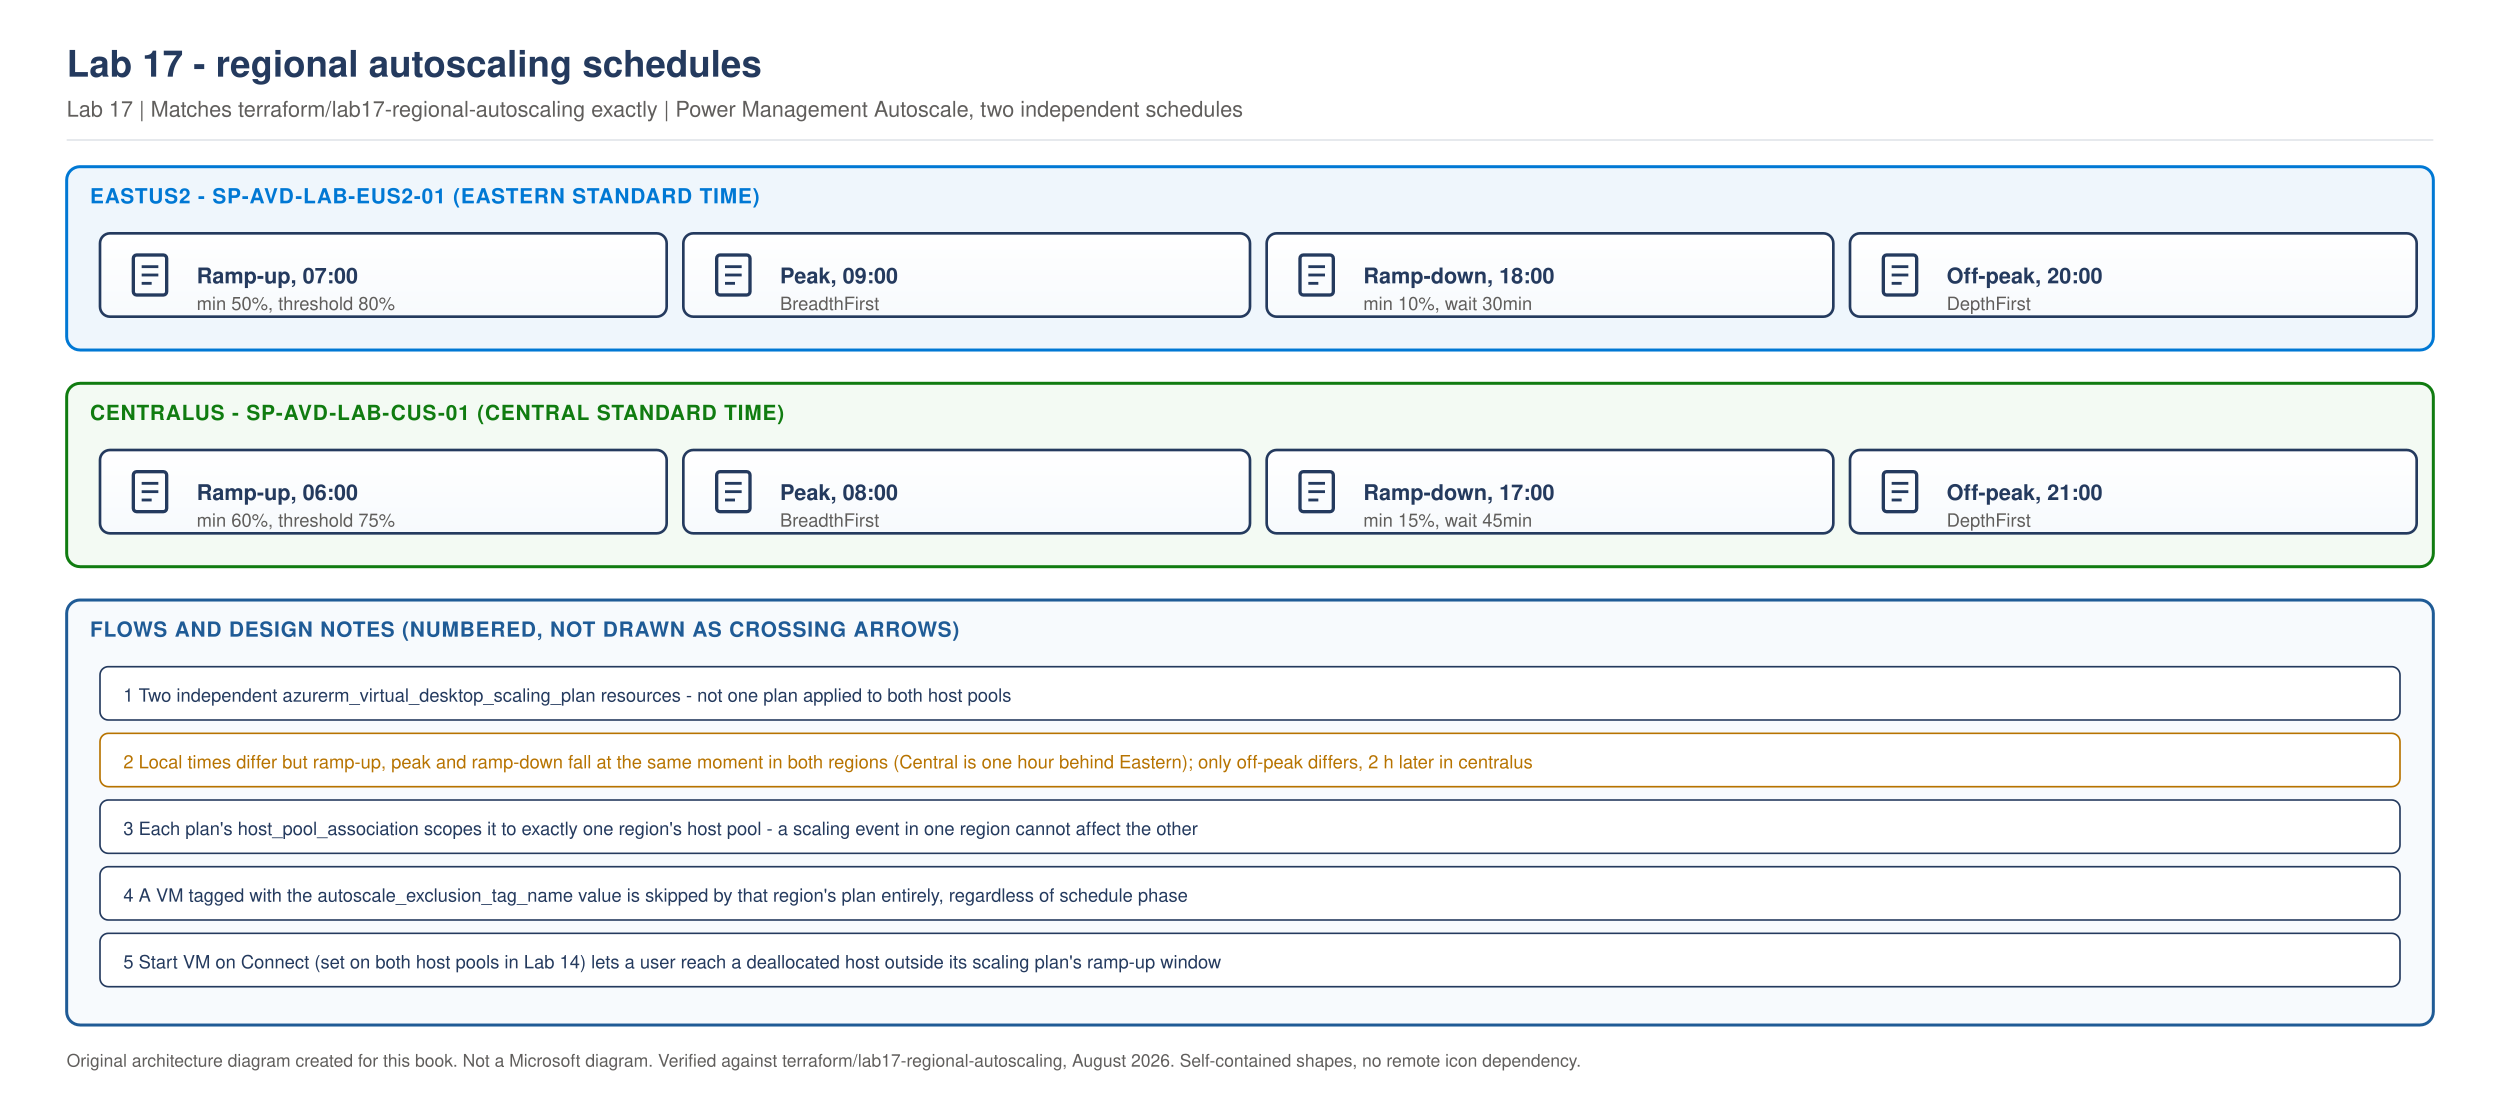
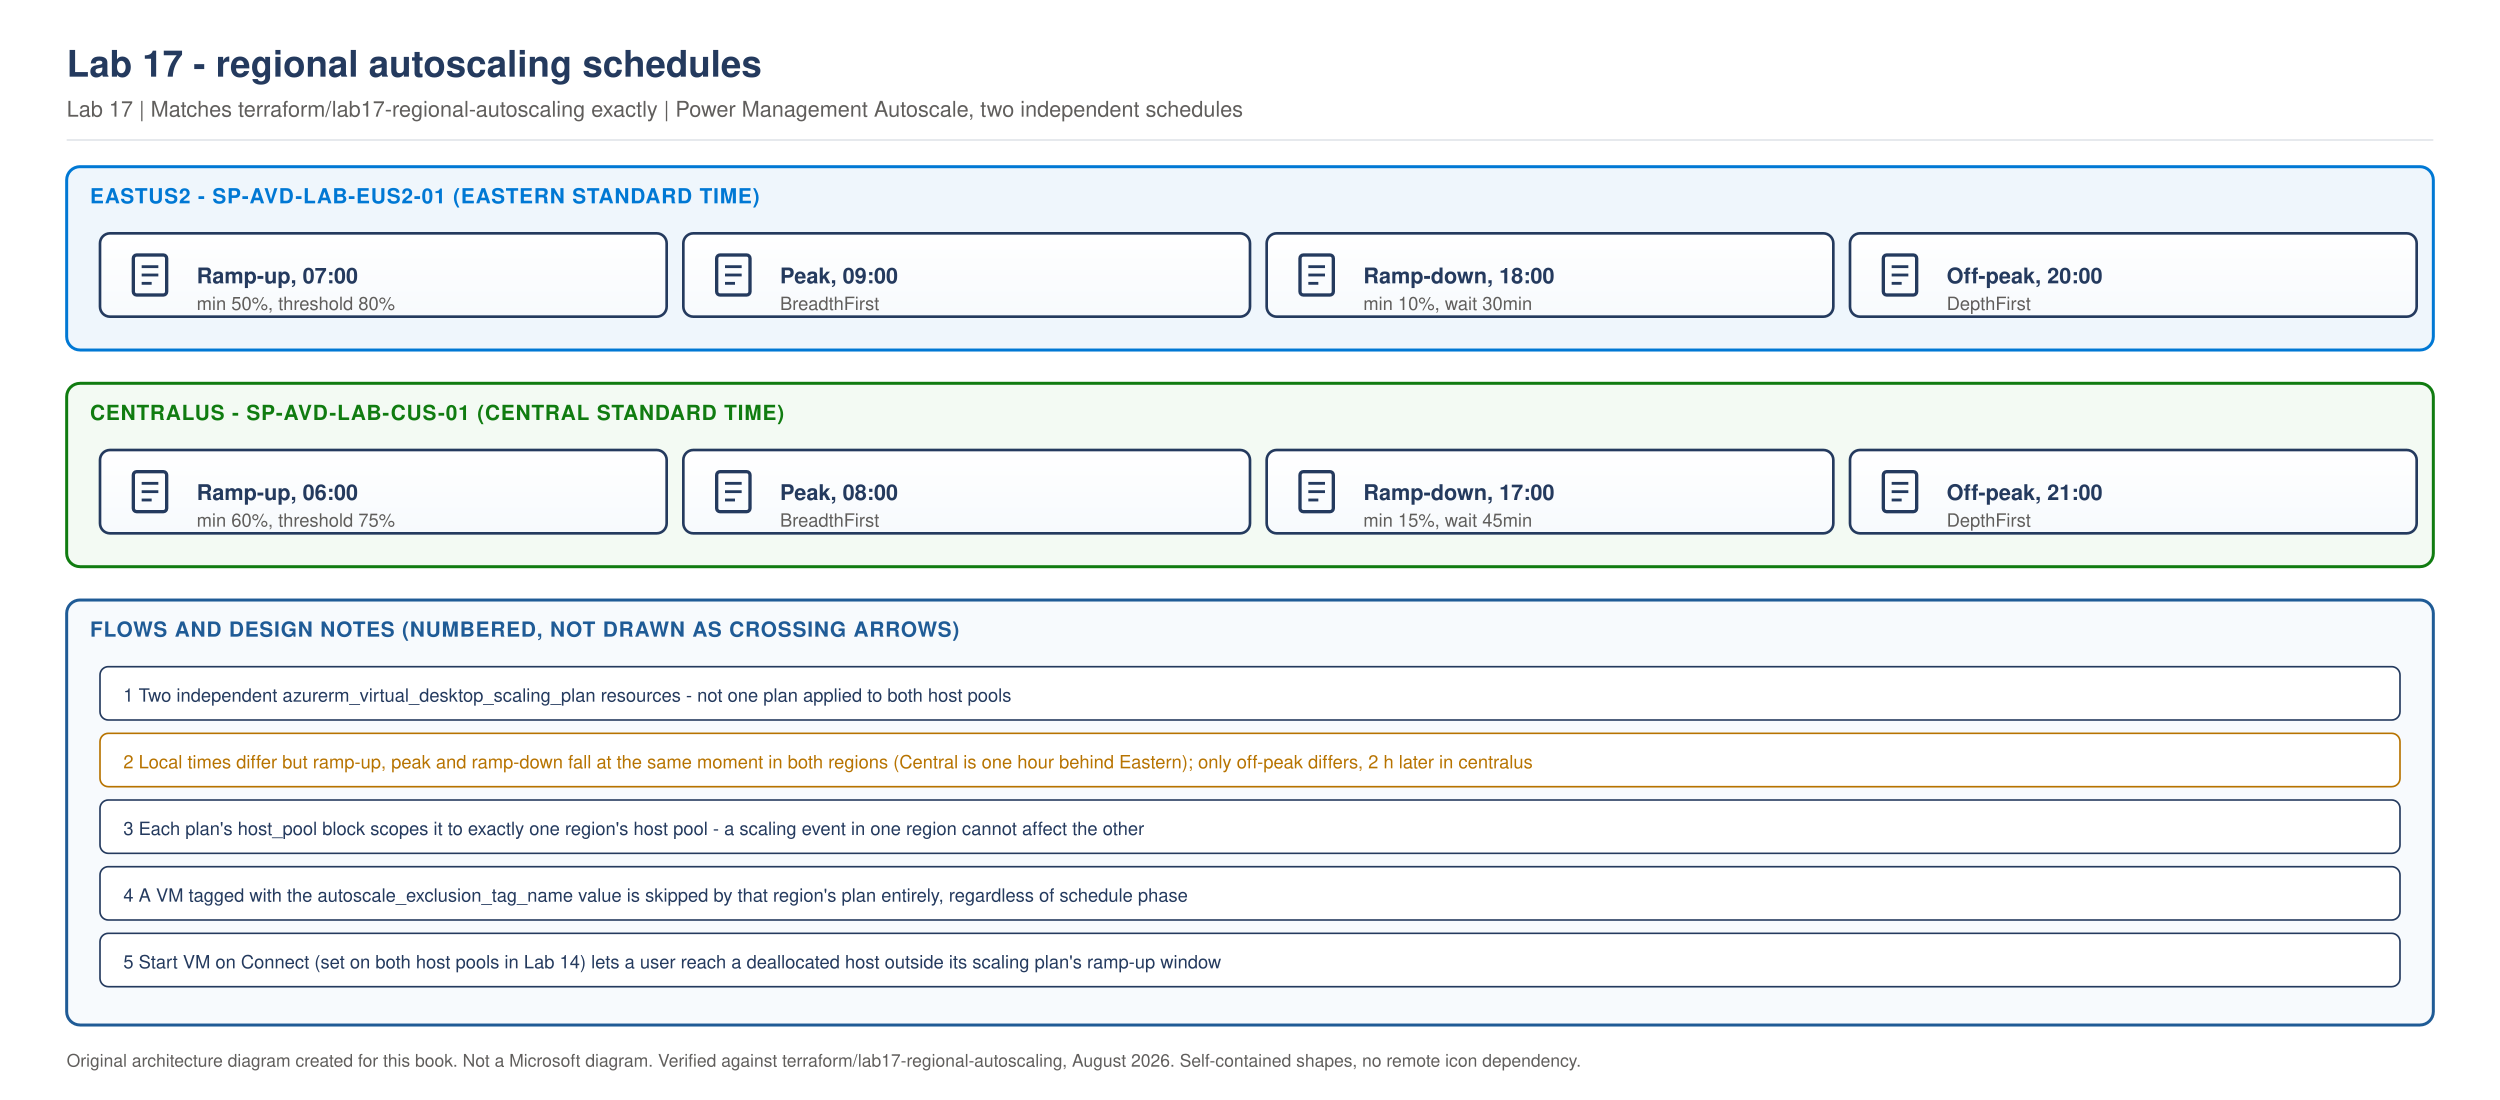
<svg xmlns="http://www.w3.org/2000/svg" width="1500" height="660" viewBox="0 0 1500 660" font-family="Segoe UI,Helvetica,Arial,sans-serif">
  <defs>
    <marker id="a" viewBox="0 0 10 10" refX="9" refY="5" markerWidth="7" markerHeight="7" orient="auto-start-reverse">
      <path d="M0,0 L10,5 L0,10 z" fill="#243A5E" />
    </marker>
    <marker id="ag" viewBox="0 0 10 10" refX="9" refY="5" markerWidth="7" markerHeight="7" orient="auto-start-reverse">
      <path d="M0,0 L10,5 L0,10 z" fill="#107C10" />
    </marker>
    <marker id="ar" viewBox="0 0 10 10" refX="9" refY="5" markerWidth="7" markerHeight="7" orient="auto-start-reverse">
      <path d="M0,0 L10,5 L0,10 z" fill="#A4262C" />
    </marker>
    <linearGradient id="tile" x1="0" y1="0" x2="0" y2="1">
      <stop offset="0" stop-color="#FFFFFF" />
      <stop offset="1" stop-color="#F7FAFD" />
    </linearGradient>
  </defs>
  <rect width="1500" height="660" fill="#FFFFFF" />
  <text x="40" y="46" font-size="22" font-weight="600" fill="#243A5E">Lab 17 - regional autoscaling schedules</text>
  <text x="40" y="70" font-size="13" fill="#605E5C">Lab 17 | Matches terraform/lab17-regional-autoscaling exactly | Power Management Autoscale, two independent schedules</text>
  <line x1="40" y1="84" x2="1460" y2="84" stroke="#E1E5EA" />
  <rect x="40" y="100" width="1420" height="110" rx="8" fill="#EFF6FC" stroke="#0078D4" stroke-width="1.8" />
  <text x="54" y="122" font-size="12.5" font-weight="700" fill="#0078D4" letter-spacing="0.5">EASTUS2 - SP-AVD-LAB-EUS2-01 (EASTERN STANDARD TIME)</text>
  <g>
    <rect x="60" y="140" width="340" height="50" rx="6" fill="url(#tile)" stroke="#243A5E" stroke-width="1.6" />
    <rect x="80" y="153.0" width="20" height="24" rx="2" fill="none" stroke="#243A5E" stroke-width="2" />
    <path d="M85,160.0 h10 M85,165.0 h10 M85,170.0 h6" stroke="#243A5E" stroke-width="1.7" />
    <text x="118" y="170" font-size="13" font-weight="600" fill="#243A5E">Ramp-up, 07:00</text>
    <text x="118" y="186" font-size="11" fill="#605E5C">min 50%, threshold 80%</text>
  </g>
  <g>
    <rect x="410" y="140" width="340" height="50" rx="6" fill="url(#tile)" stroke="#243A5E" stroke-width="1.6" />
    <rect x="430" y="153.0" width="20" height="24" rx="2" fill="none" stroke="#243A5E" stroke-width="2" />
    <path d="M435,160.0 h10 M435,165.0 h10 M435,170.0 h6" stroke="#243A5E" stroke-width="1.7" />
    <text x="468" y="170" font-size="13" font-weight="600" fill="#243A5E">Peak, 09:00</text>
    <text x="468" y="186" font-size="11" fill="#605E5C">BreadthFirst</text>
  </g>
  <g>
    <rect x="760" y="140" width="340" height="50" rx="6" fill="url(#tile)" stroke="#243A5E" stroke-width="1.6" />
    <rect x="780" y="153.0" width="20" height="24" rx="2" fill="none" stroke="#243A5E" stroke-width="2" />
    <path d="M785,160.0 h10 M785,165.0 h10 M785,170.0 h6" stroke="#243A5E" stroke-width="1.7" />
    <text x="818" y="170" font-size="13" font-weight="600" fill="#243A5E">Ramp-down, 18:00</text>
    <text x="818" y="186" font-size="11" fill="#605E5C">min 10%, wait 30min</text>
  </g>
  <g>
    <rect x="1110" y="140" width="340" height="50" rx="6" fill="url(#tile)" stroke="#243A5E" stroke-width="1.6" />
    <rect x="1130" y="153.0" width="20" height="24" rx="2" fill="none" stroke="#243A5E" stroke-width="2" />
    <path d="M1135,160.0 h10 M1135,165.0 h10 M1135,170.0 h6" stroke="#243A5E" stroke-width="1.7" />
    <text x="1168" y="170" font-size="13" font-weight="600" fill="#243A5E">Off-peak, 20:00</text>
    <text x="1168" y="186" font-size="11" fill="#605E5C">DepthFirst</text>
  </g>
  <rect x="40" y="230" width="1420" height="110" rx="8" fill="#F3FAF3" stroke="#107C10" stroke-width="1.8" />
  <text x="54" y="252" font-size="12.5" font-weight="700" fill="#107C10" letter-spacing="0.5">CENTRALUS - SP-AVD-LAB-CUS-01 (CENTRAL STANDARD TIME)</text>
  <g>
    <rect x="60" y="270" width="340" height="50" rx="6" fill="url(#tile)" stroke="#243A5E" stroke-width="1.6" />
    <rect x="80" y="283.0" width="20" height="24" rx="2" fill="none" stroke="#243A5E" stroke-width="2" />
    <path d="M85,290.0 h10 M85,295.0 h10 M85,300.0 h6" stroke="#243A5E" stroke-width="1.7" />
    <text x="118" y="300" font-size="13" font-weight="600" fill="#243A5E">Ramp-up, 06:00</text>
    <text x="118" y="316" font-size="11" fill="#605E5C">min 60%, threshold 75%</text>
  </g>
  <g>
    <rect x="410" y="270" width="340" height="50" rx="6" fill="url(#tile)" stroke="#243A5E" stroke-width="1.6" />
    <rect x="430" y="283.0" width="20" height="24" rx="2" fill="none" stroke="#243A5E" stroke-width="2" />
    <path d="M435,290.0 h10 M435,295.0 h10 M435,300.0 h6" stroke="#243A5E" stroke-width="1.7" />
    <text x="468" y="300" font-size="13" font-weight="600" fill="#243A5E">Peak, 08:00</text>
    <text x="468" y="316" font-size="11" fill="#605E5C">BreadthFirst</text>
  </g>
  <g>
    <rect x="760" y="270" width="340" height="50" rx="6" fill="url(#tile)" stroke="#243A5E" stroke-width="1.6" />
    <rect x="780" y="283.0" width="20" height="24" rx="2" fill="none" stroke="#243A5E" stroke-width="2" />
    <path d="M785,290.0 h10 M785,295.0 h10 M785,300.0 h6" stroke="#243A5E" stroke-width="1.7" />
    <text x="818" y="300" font-size="13" font-weight="600" fill="#243A5E">Ramp-down, 17:00</text>
    <text x="818" y="316" font-size="11" fill="#605E5C">min 15%, wait 45min</text>
  </g>
  <g>
    <rect x="1110" y="270" width="340" height="50" rx="6" fill="url(#tile)" stroke="#243A5E" stroke-width="1.6" />
    <rect x="1130" y="283.0" width="20" height="24" rx="2" fill="none" stroke="#243A5E" stroke-width="2" />
    <path d="M1135,290.0 h10 M1135,295.0 h10 M1135,300.0 h6" stroke="#243A5E" stroke-width="1.7" />
    <text x="1168" y="300" font-size="13" font-weight="600" fill="#243A5E">Off-peak, 21:00</text>
    <text x="1168" y="316" font-size="11" fill="#605E5C">DepthFirst</text>
  </g>
  <rect x="40" y="360" width="1420" height="255" rx="8" fill="#F7FAFD" stroke="#1F5B96" stroke-width="1.8" />
  <text x="54" y="382" font-size="12.5" font-weight="700" fill="#1F5B96" letter-spacing="0.5">FLOWS AND DESIGN NOTES (NUMBERED, NOT DRAWN AS CROSSING ARROWS)</text>
  <rect x="60" y="400" width="1380" height="32" rx="5" fill="#FFFFFF" stroke="#243A5E" />
  <text x="74" y="421" font-size="11" fill="#243A5E">1  Two independent azurerm_virtual_desktop_scaling_plan resources - not one plan applied to both host pools</text>
  <rect x="60" y="440" width="1380" height="32" rx="5" fill="#FFFFFF" stroke="#B77300" />
  <text x="74" y="461" font-size="11" fill="#B77300">2  Local times differ but ramp-up, peak and ramp-down fall at the same moment in both regions (Central is one hour behind Eastern); only off-peak differs, 2 h later in centralus</text>
  <rect x="60" y="480" width="1380" height="32" rx="5" fill="#FFFFFF" stroke="#243A5E" />
-   <text x="74" y="501" font-size="11" fill="#243A5E">3  Each plan's host_pool_association scopes it to exactly one region's host pool - a scaling event in one region cannot affect the other</text>
+   <text x="74" y="501" font-size="11" fill="#243A5E">3  Each plan's host_pool block scopes it to exactly one region's host pool - a scaling event in one region cannot affect the other</text>
  <rect x="60" y="520" width="1380" height="32" rx="5" fill="#FFFFFF" stroke="#243A5E" />
  <text x="74" y="541" font-size="11" fill="#243A5E">4  A VM tagged with the autoscale_exclusion_tag_name value is skipped by that region's plan entirely, regardless of schedule phase</text>
  <rect x="60" y="560" width="1380" height="32" rx="5" fill="#FFFFFF" stroke="#243A5E" />
  <text x="74" y="581" font-size="11" fill="#243A5E">5  Start VM on Connect (set on both host pools in Lab 14) lets a user reach a deallocated host outside its scaling plan's ramp-up window</text>
  <text x="40" y="640" font-size="10.5" fill="#605E5C">Original architecture diagram created for this book. Not a Microsoft diagram. Verified against terraform/lab17-regional-autoscaling, August 2026. Self-contained shapes, no remote icon dependency.</text>
</svg>
